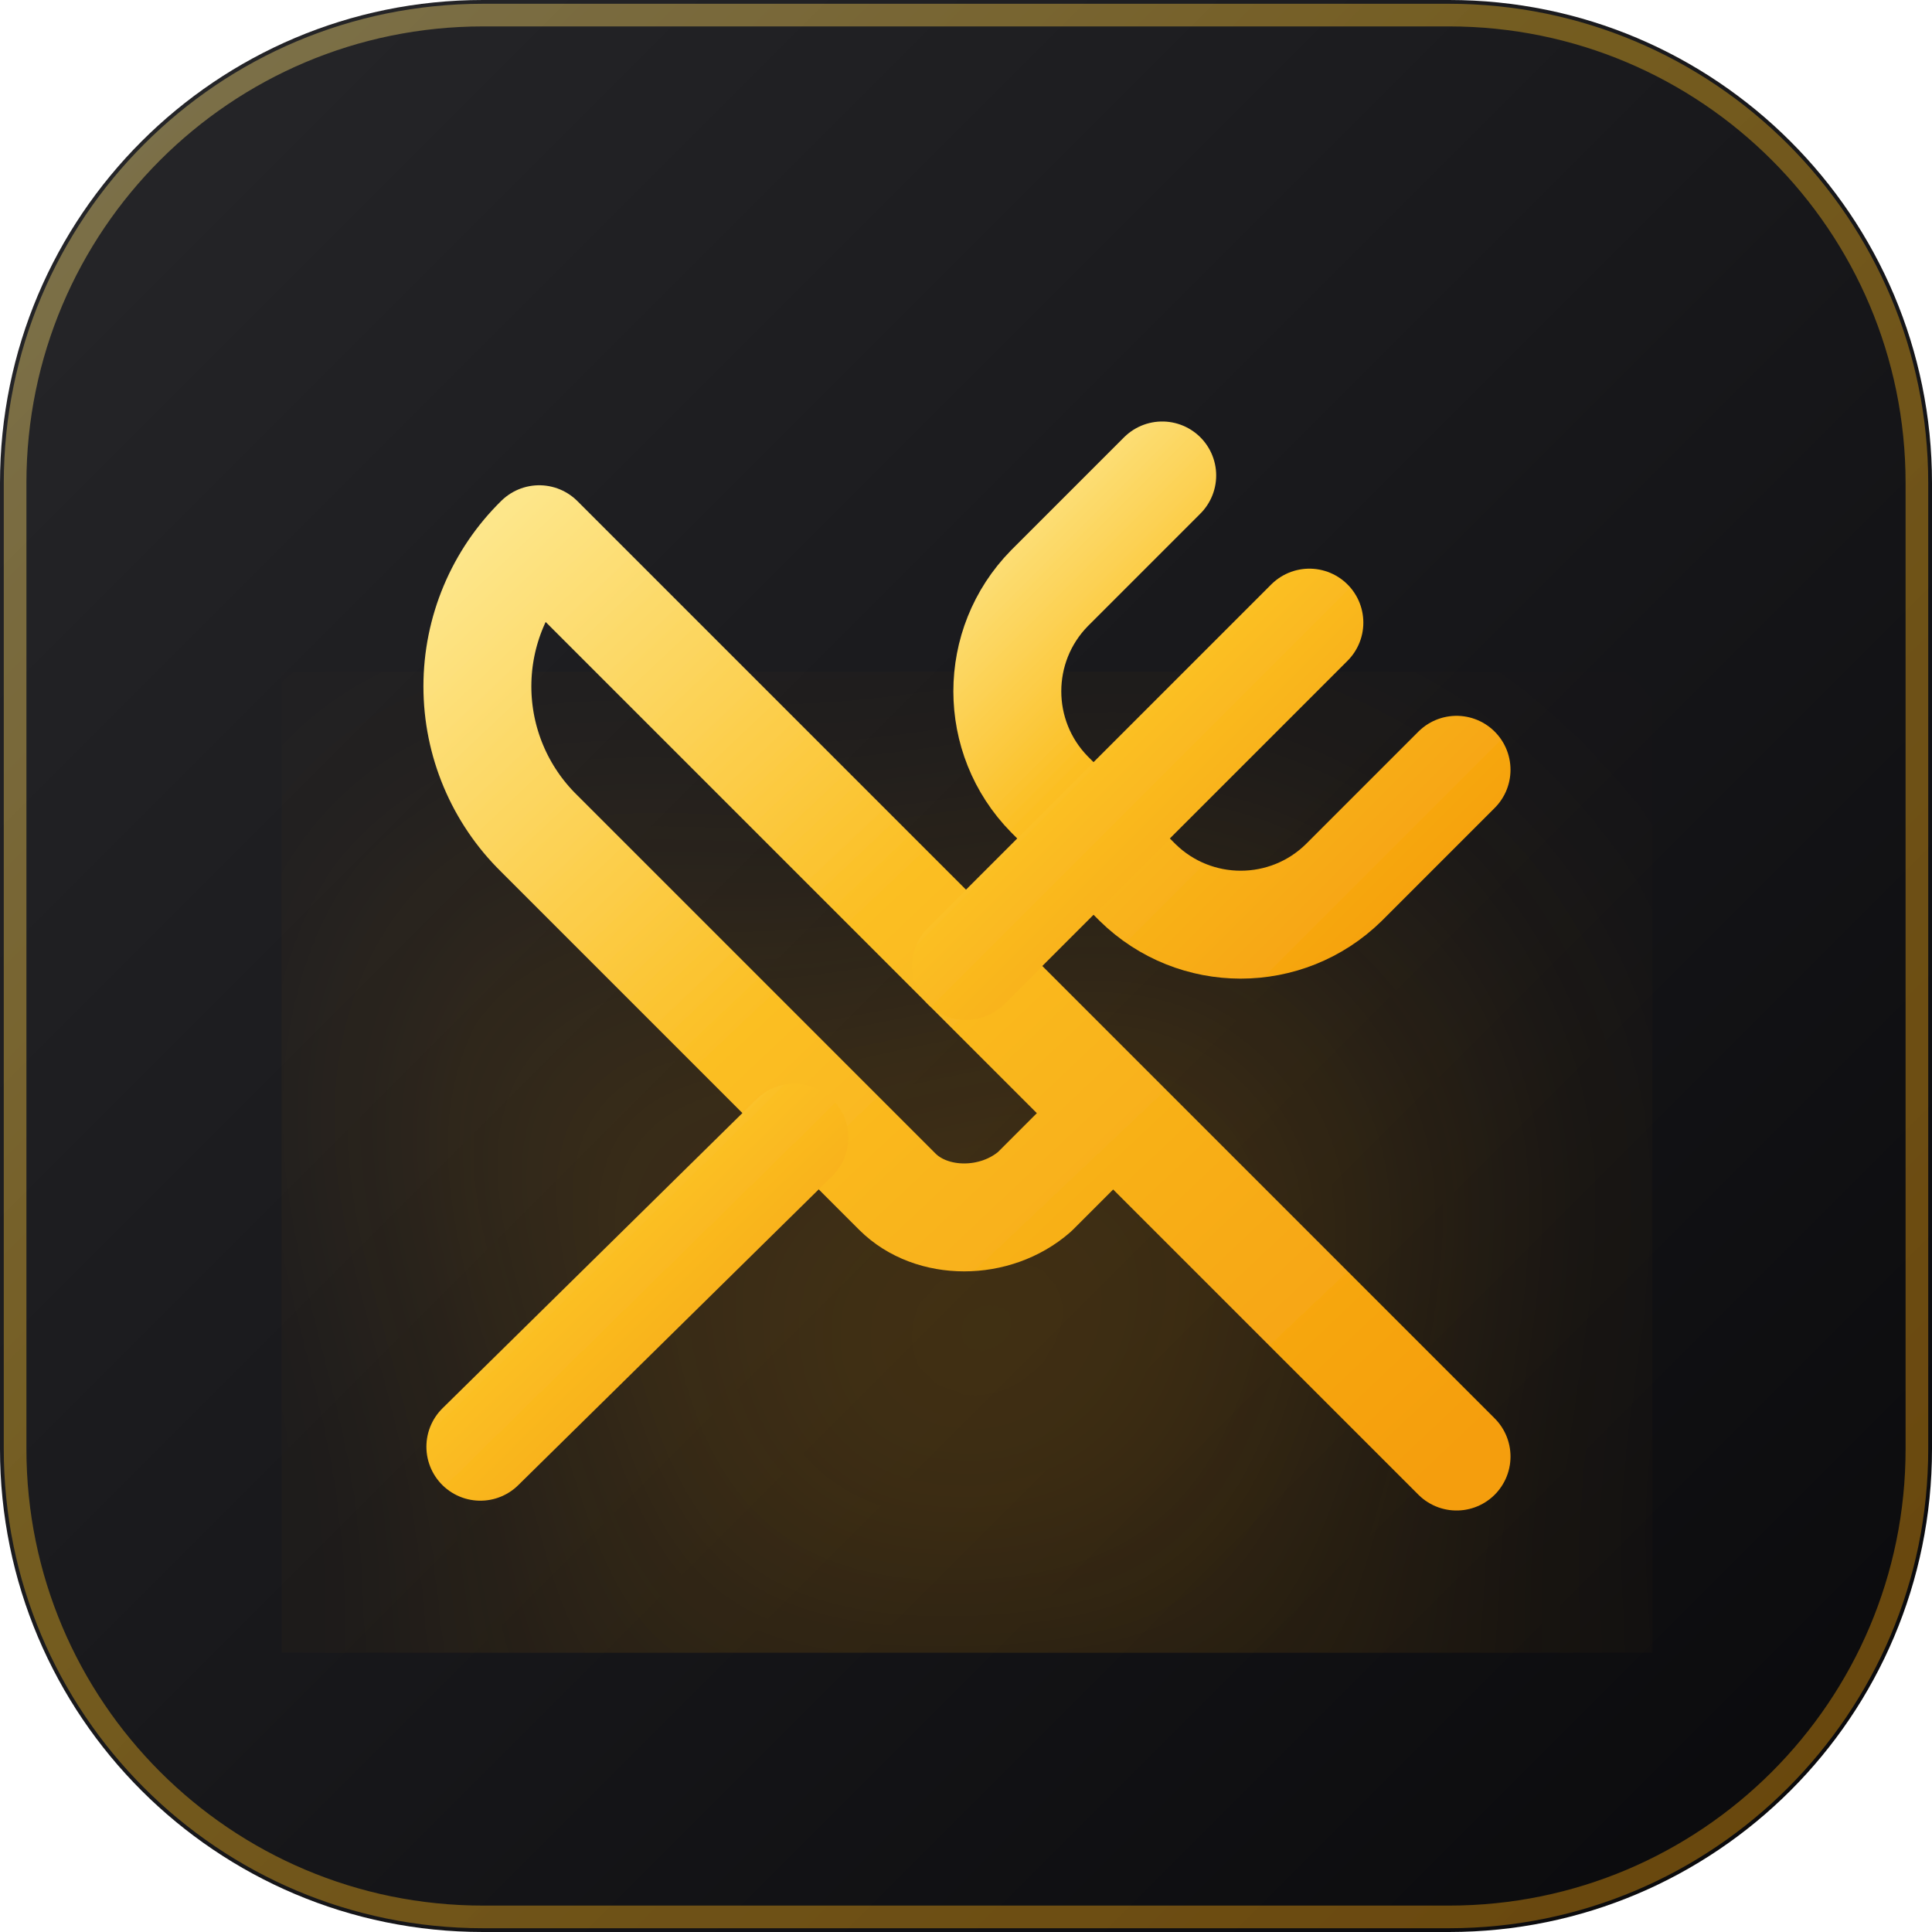
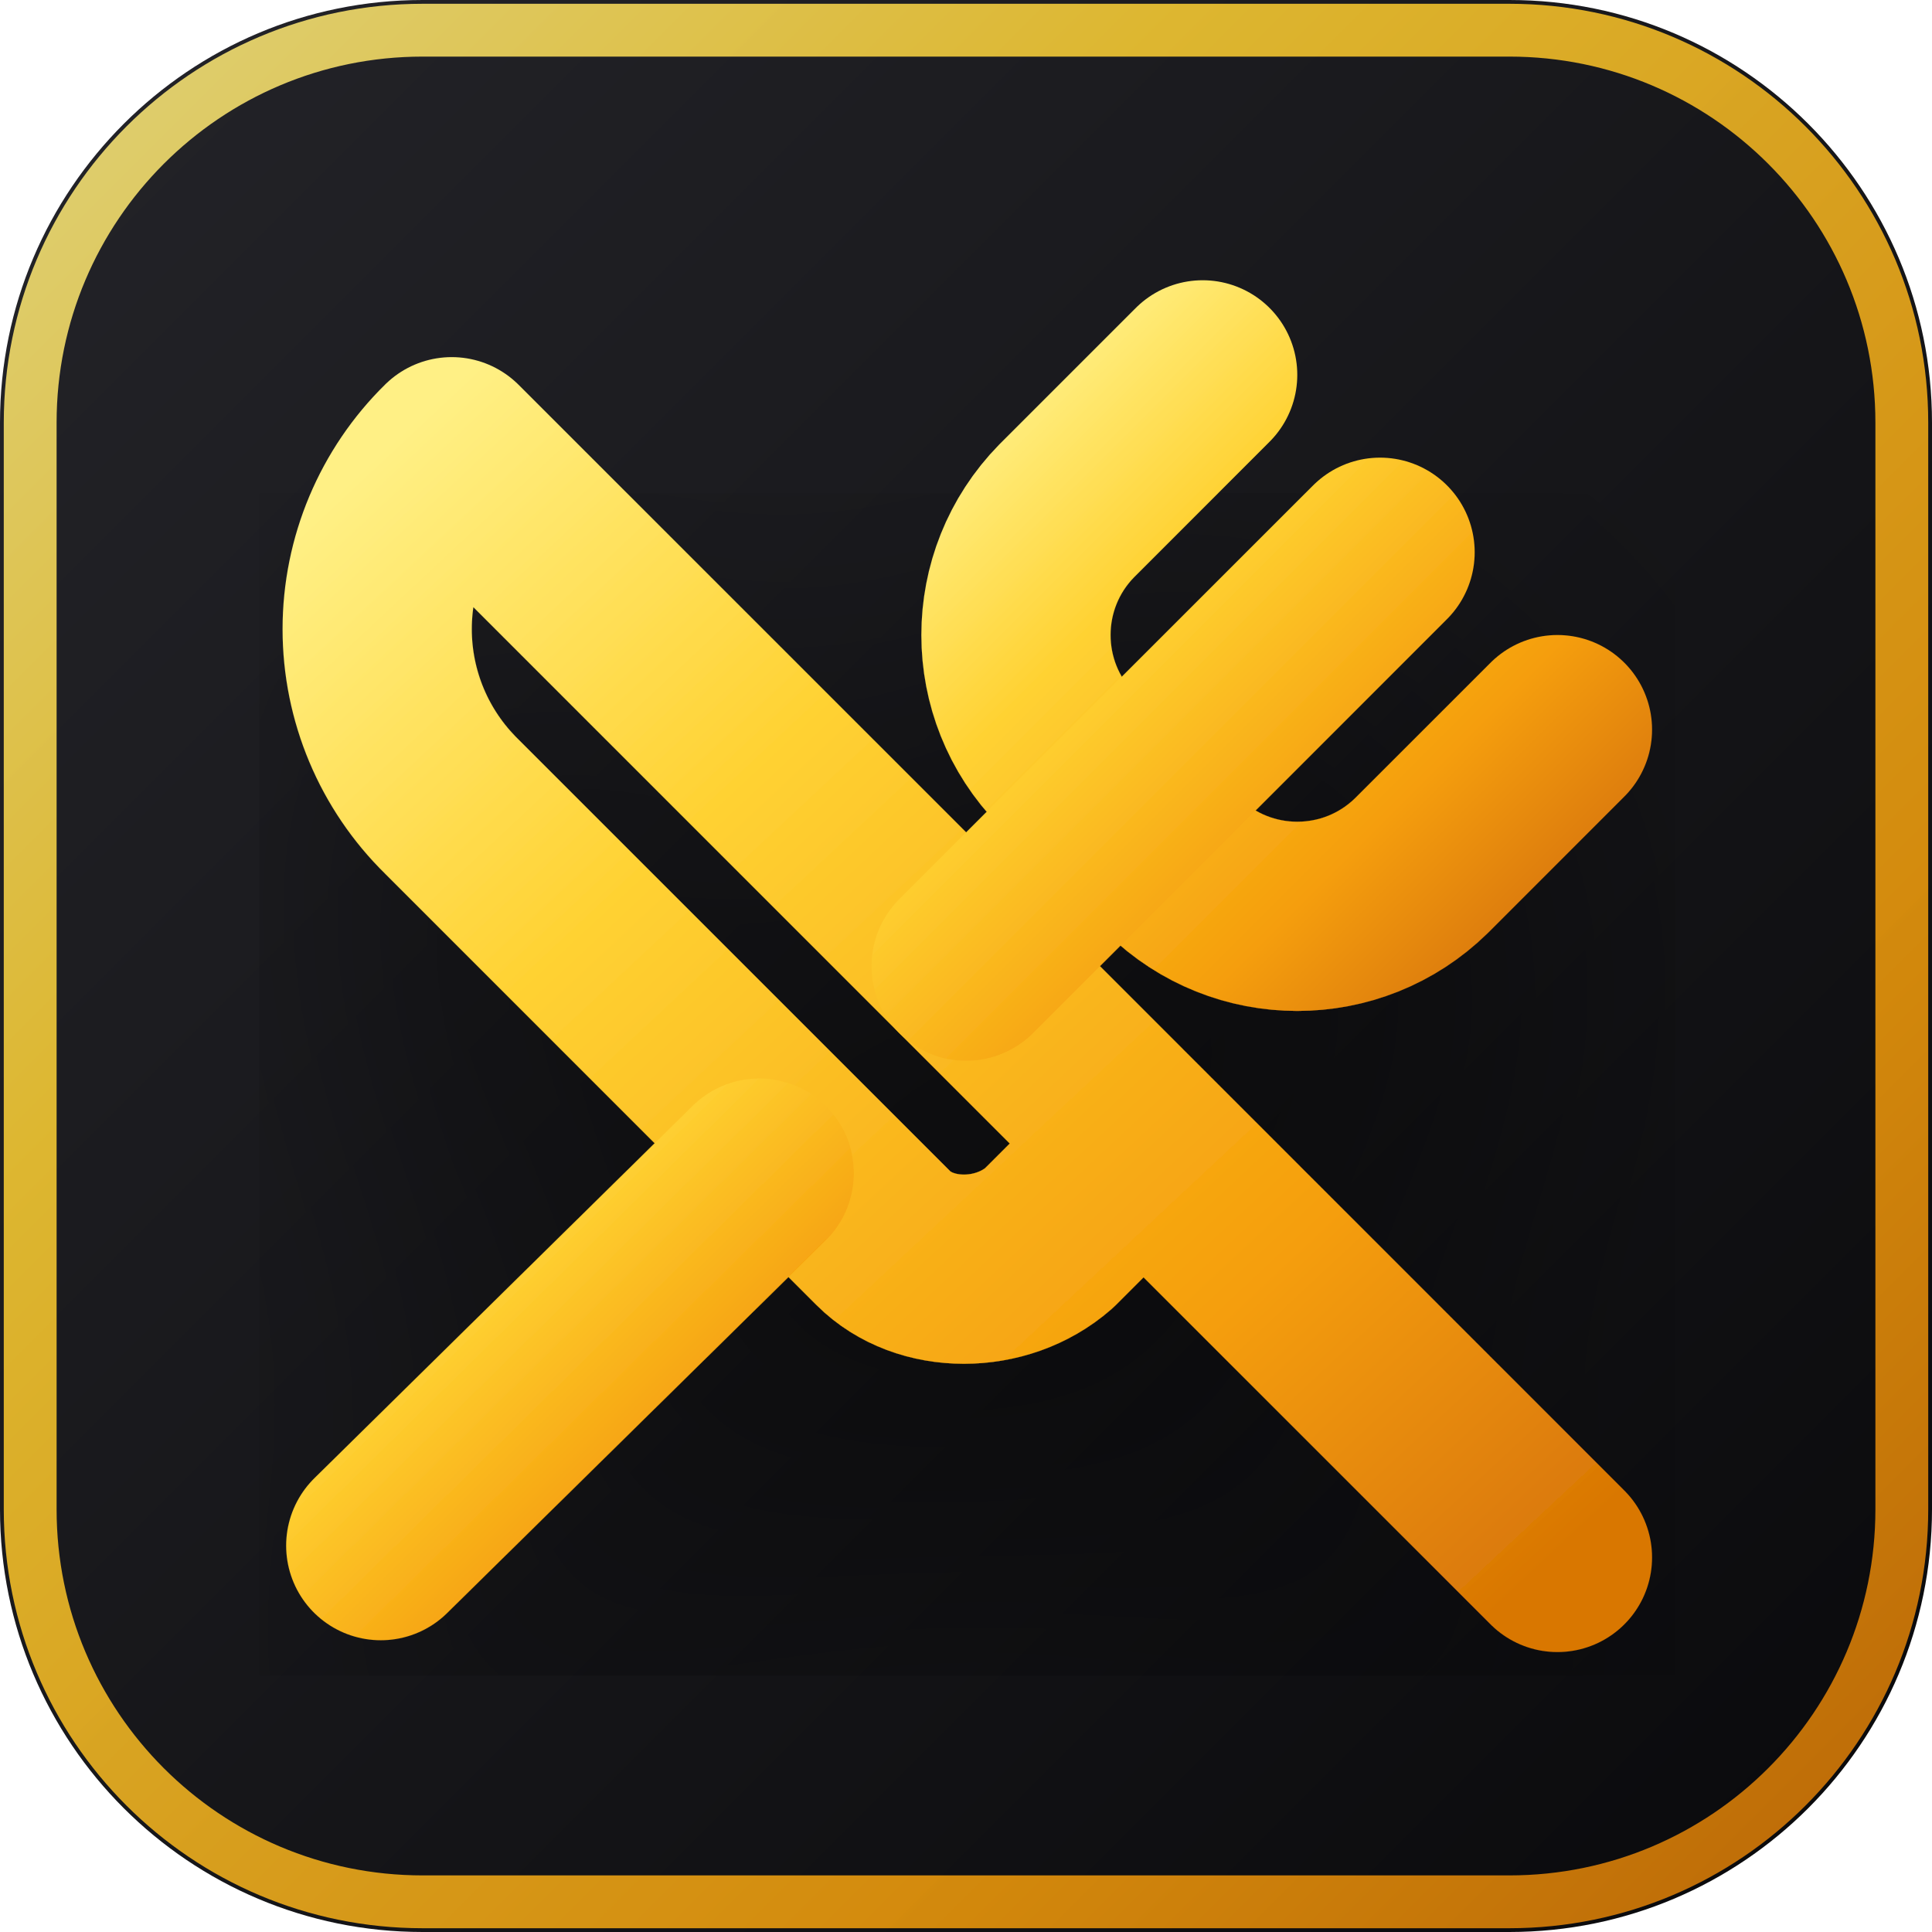
<svg xmlns="http://www.w3.org/2000/svg" viewBox="0 0 512 512" width="100%" height="100%">
  <defs>
    <linearGradient id="bgGrad" x1="0%" y1="0%" x2="100%" y2="100%">
-       <stop offset="0%" stop-color="#27272A" />
-       <stop offset="50%" stop-color="#18181B" />
+       <stop offset="0%" stop-color="#242429" />
+       <stop offset="60%" stop-color="#141417" />
      <stop offset="100%" stop-color="#09090B" />
    </linearGradient>
    <linearGradient id="amberGrad" x1="0%" y1="0%" x2="100%" y2="100%">
-       <stop offset="0%" stop-color="#FDE68A" />
-       <stop offset="40%" stop-color="#FBBF24" />
-       <stop offset="100%" stop-color="#F59E0B" />
+       <stop offset="0%" stop-color="#FFF085" />
+       <stop offset="30%" stop-color="#FFD233" />
+       <stop offset="75%" stop-color="#F59E0B" />
+       <stop offset="100%" stop-color="#D97706" />
    </linearGradient>
-     <filter id="glow" x="-20%" y="-20%" width="140%" height="140%">
-       <feDropShadow dx="0" dy="8" stdDeviation="16" flood-color="#F59E0B" flood-opacity="0.35" />
+     <filter id="crispGlow" x="-10%" y="-10%" width="120%" height="120%">
+       <feDropShadow dx="0" dy="4" stdDeviation="6" flood-color="#000000" flood-opacity="0.5" />
    </filter>
  </defs>
-   <rect width="512" height="512" rx="128" fill="url(#bgGrad)" />
-   <rect width="504" height="504" x="4" y="4" rx="124" fill="none" stroke="url(#amberGrad)" stroke-width="6" stroke-opacity="0.4" />
-   <g transform="translate(100, 100) scale(13)" filter="url(#glow)" stroke="url(#amberGrad)" stroke-width="2.2" stroke-linecap="round" stroke-linejoin="round" fill="none">
+   <rect width="512" height="512" rx="112" fill="url(#bgGrad)" />
+   <rect width="496" height="496" x="8" y="8" rx="104" fill="none" stroke="url(#amberGrad)" stroke-width="14" stroke-opacity="0.85" />
+   <g transform="translate(68, 68) scale(15.67)" filter="url(#crispGlow)" stroke="url(#amberGrad)" stroke-width="3.2" stroke-linecap="round" stroke-linejoin="round" fill="none">
    <path d="m16 2-2.3 2.3a3 3 0 0 0 0 4.2l1.8 1.8a3 3 0 0 0 4.2 0L22 8" />
    <path d="M15 15 3.3 3.3a4.2 4.2 0 0 0 0 6l7.3 7.3c.7.7 2 .7 2.8 0L15 15Zm0 0 7 7" />
    <path d="m2.1 21.8 6.4-6.3" />
    <path d="m19 5-7 7" />
  </g>
</svg>
